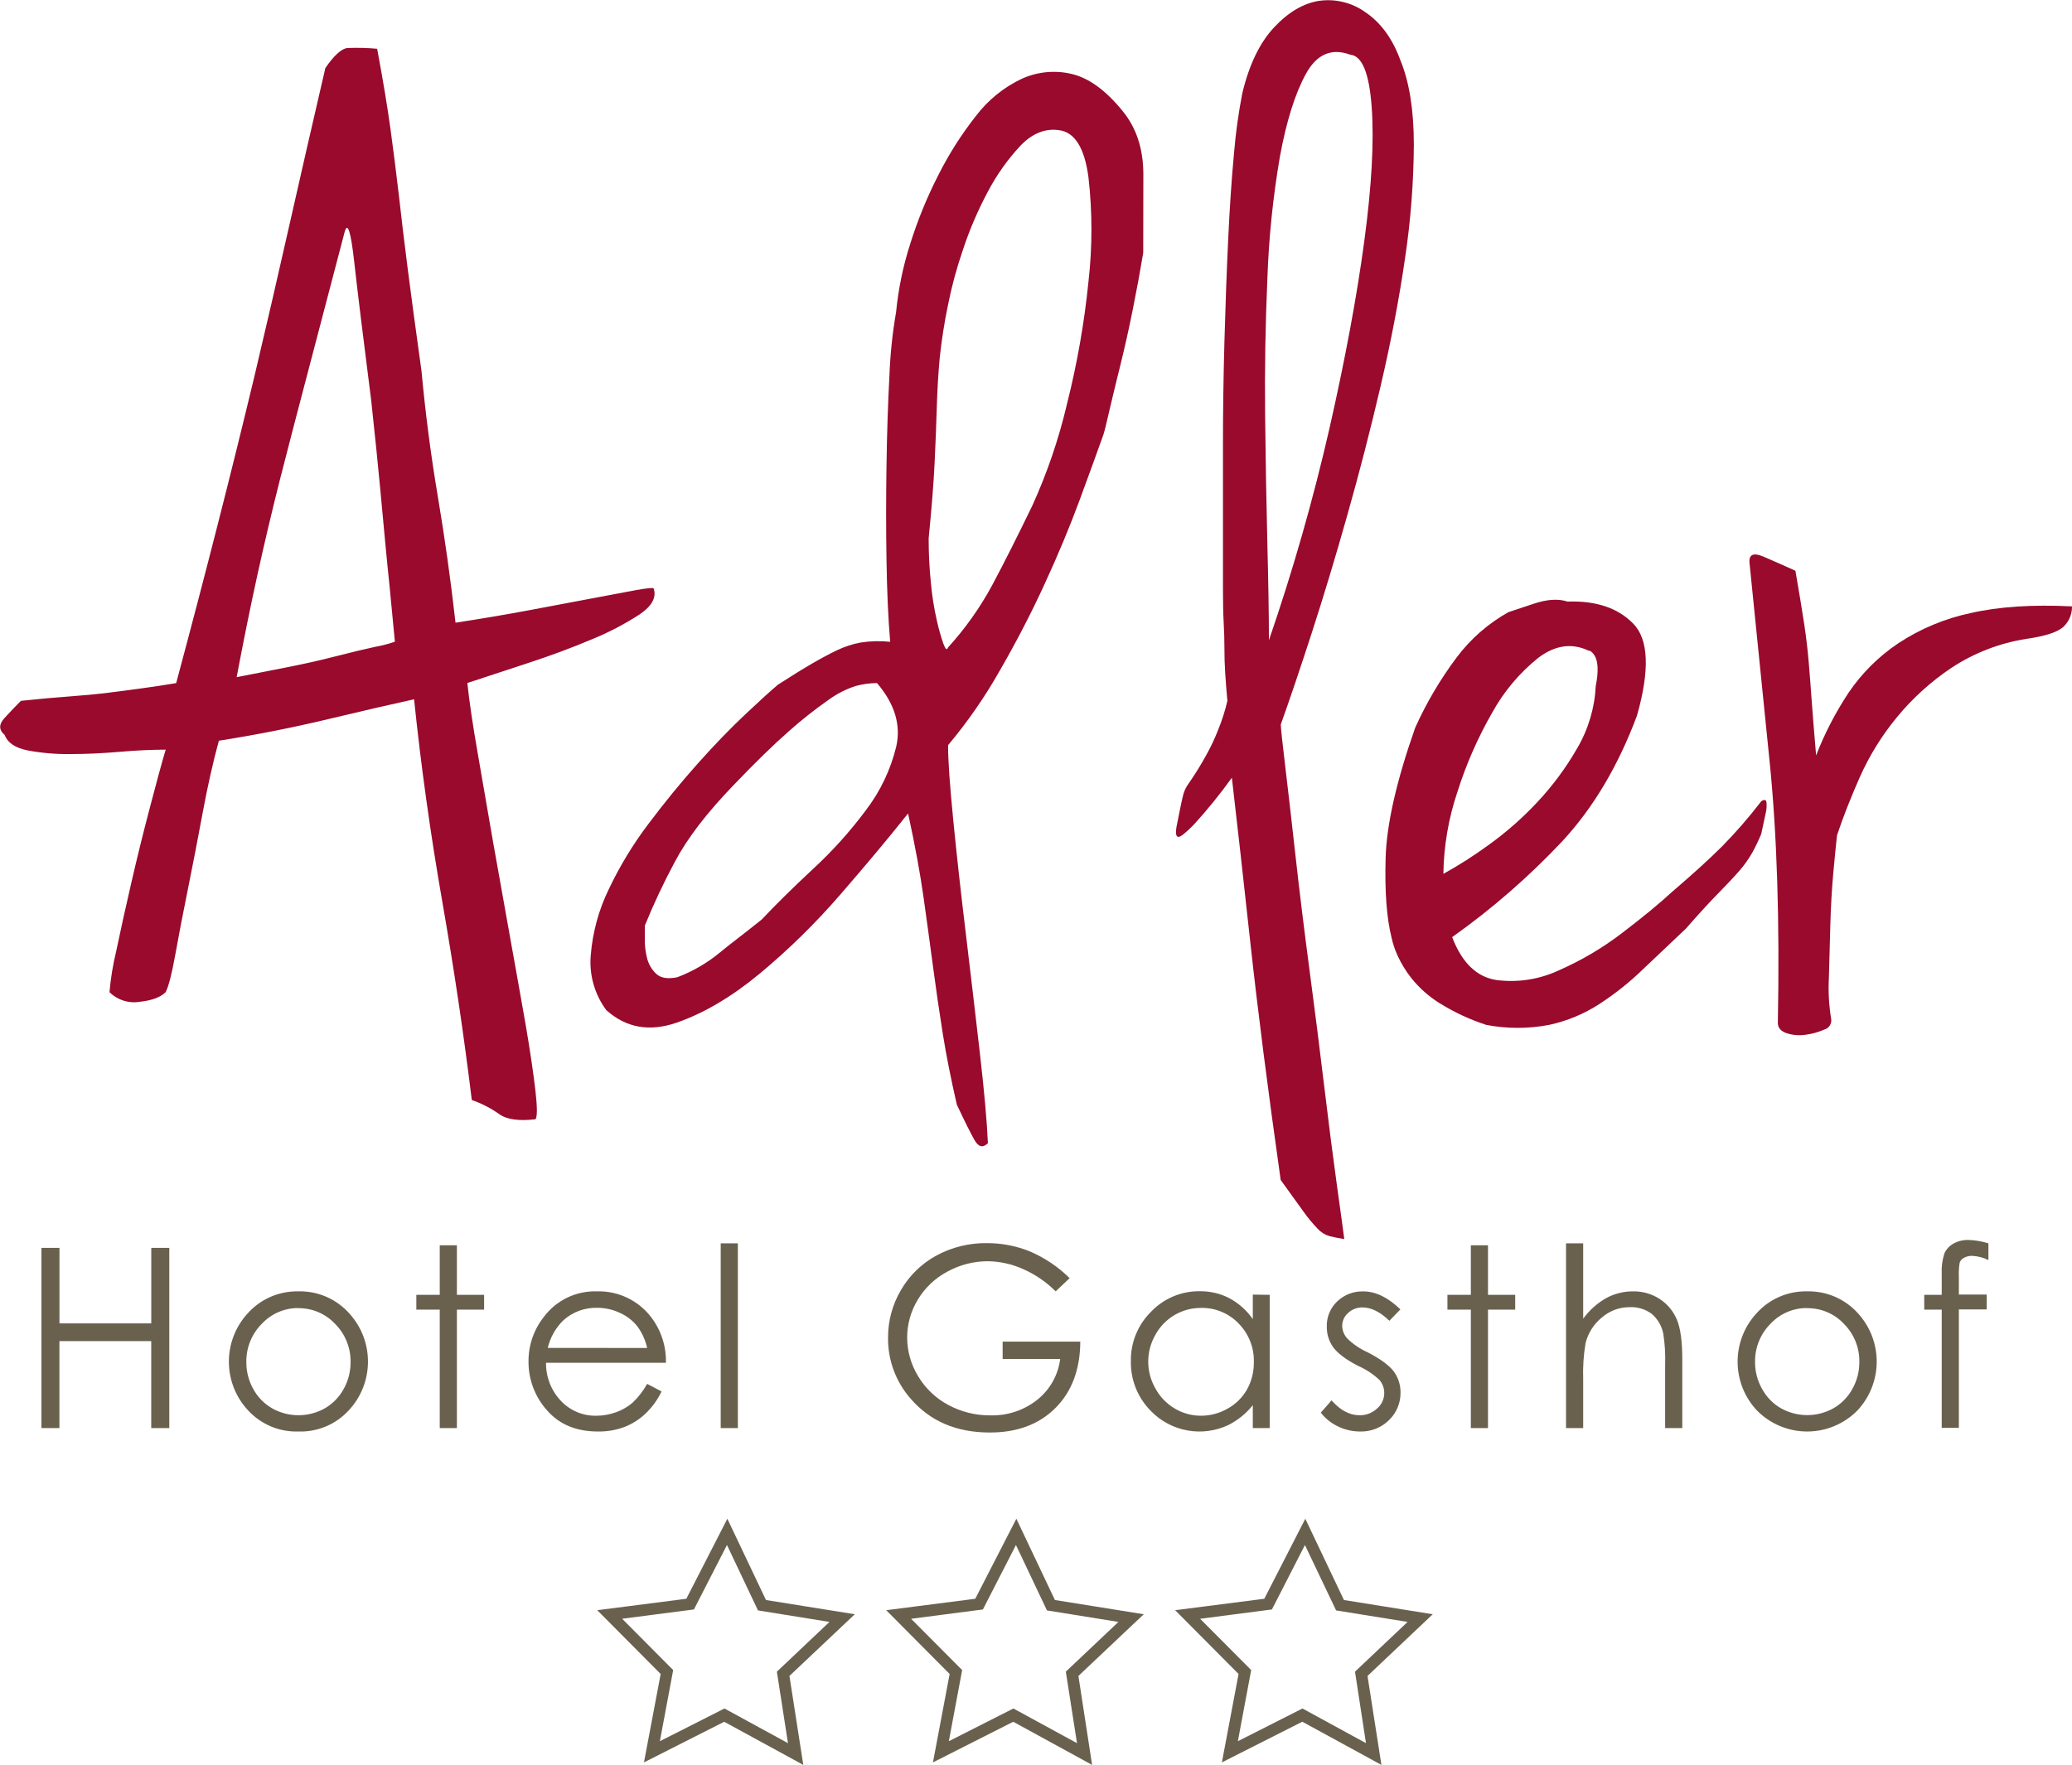
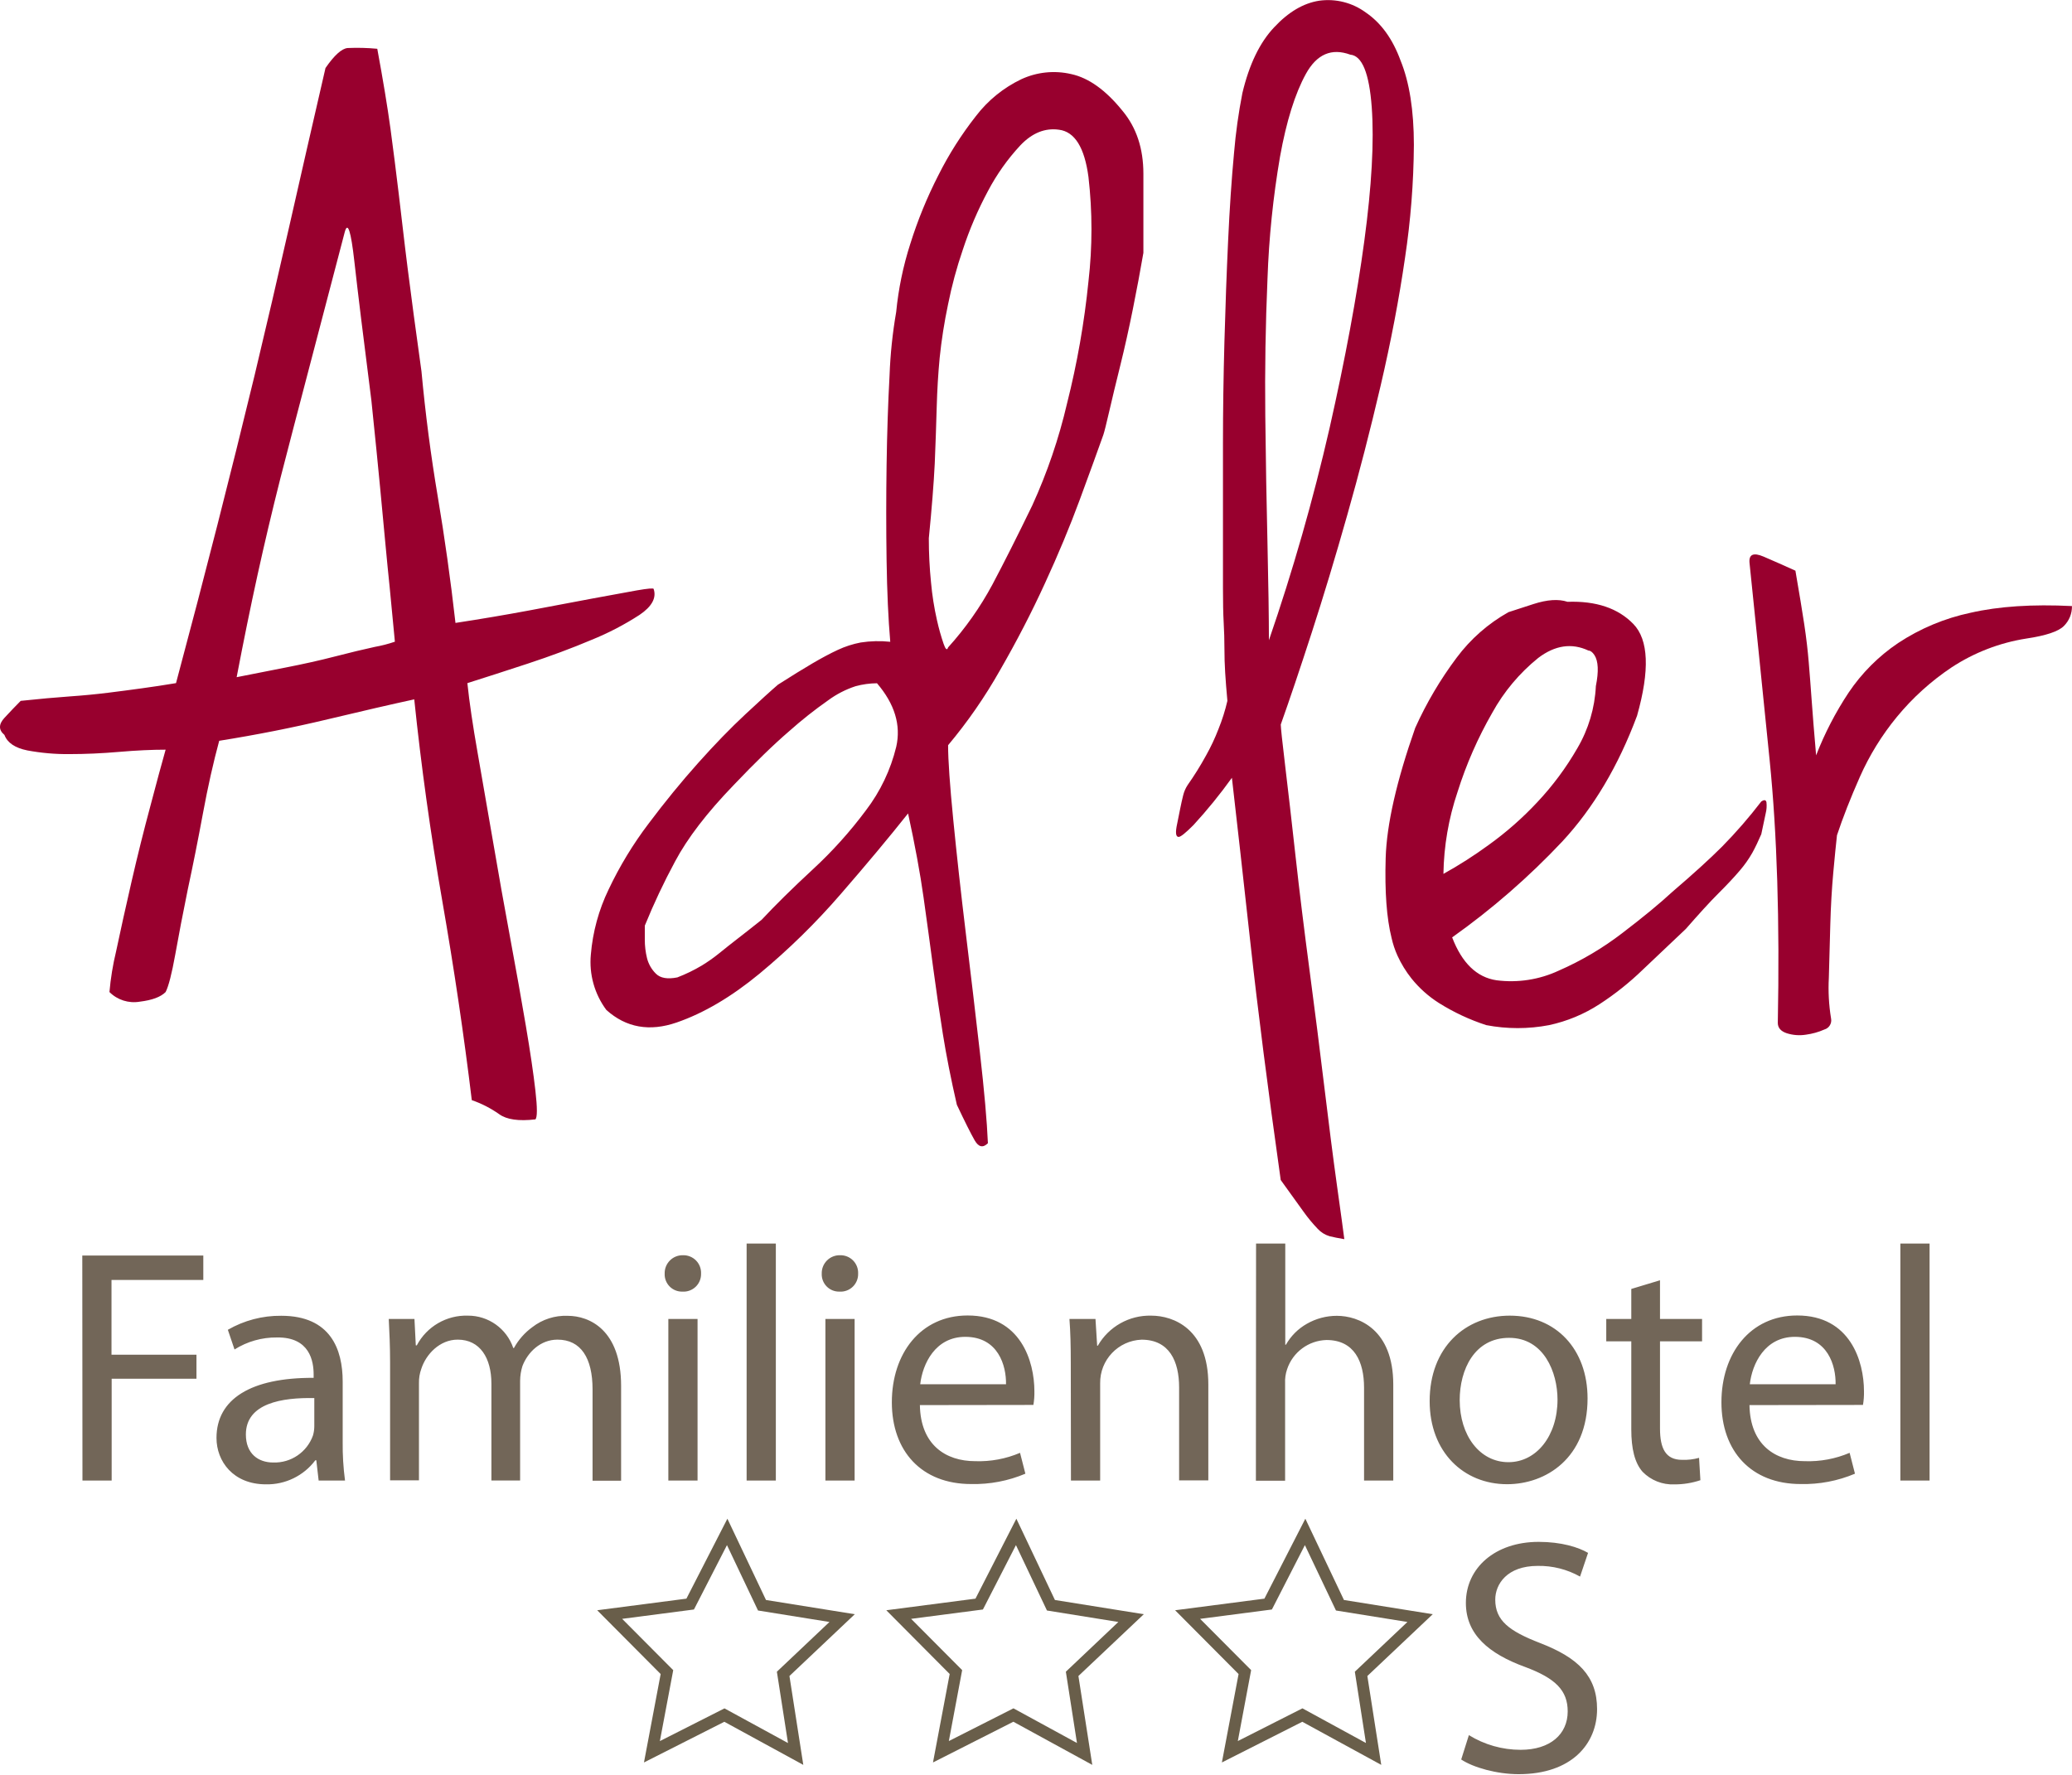
- <svg xmlns="http://www.w3.org/2000/svg" viewBox="0 0 496.53 423.02">
+ <svg xmlns="http://www.w3.org/2000/svg" id="Layer_1" data-name="Layer 1" viewBox="0 0 496.53 425.23">
  <defs>
    <style>
-       .logo-cls-1{fill: #69614e}.logo-cls-2{fill: #990a2c}
+       .cls-1{fill:#98002e}.cls-2{fill:#695e4a}.cls-3{fill:#726658}
    </style>
  </defs>
-   <path class="logo-cls-1" d="M8.22 296.9h4.32V315h22v-18.1h4.32v43.19h-4.33v-20.85h-22v20.85H8.22zM69.82 307.32a15.78 15.78 0 0 1 12.23 5.35 17.13 17.13 0 0 1-.25 23.24 15.66 15.66 0 0 1-12 5 15.7 15.7 0 0 1-12-5 17.12 17.12 0 0 1-.25-23.21 15.85 15.85 0 0 1 12.27-5.38zm0 4a11.87 11.87 0 0 0-8.82 3.81 12.7 12.7 0 0 0-3.68 9.17 13 13 0 0 0 1.68 6.45 11.89 11.89 0 0 0 4.54 4.63 12.89 12.89 0 0 0 12.55 0 12 12 0 0 0 4.54-4.63 13.06 13.06 0 0 0 1.67-6.45 12.66 12.66 0 0 0-3.69-9.17 11.9 11.9 0 0 0-8.81-3.78zM103.67 296.28h4.11v11.87h6.52v3.55h-6.52v28.39h-4.11V311.7h-5.61v-3.55h5.61zM153.37 329.49l3.46 1.82a18.45 18.45 0 0 1-3.94 5.4 15.64 15.64 0 0 1-5 3.13 17.42 17.42 0 0 1-6.32 1.07q-7.81 0-12.23-5.12a17.34 17.34 0 0 1-4.4-11.59 17.06 17.06 0 0 1 3.73-10.83 15.27 15.27 0 0 1 12.67-6.05 15.75 15.75 0 0 1 13 6.2 17.26 17.26 0 0 1 3.53 10.92h-28.73a13 13 0 0 0 3.56 9.12 11.32 11.32 0 0 0 8.5 3.57 13.84 13.84 0 0 0 4.75-.85 12.6 12.6 0 0 0 3.92-2.26 19 19 0 0 0 3.5-4.53zm0-8.6a13.66 13.66 0 0 0-2.4-5.26 11.29 11.29 0 0 0-4.16-3.17 12.74 12.74 0 0 0-5.44-1.2 11.68 11.68 0 0 0-8.08 3 13.7 13.7 0 0 0-3.74 6.61zM171 295.81h4.11v44.28H171zM254.62 304.15l-3.35 3.17a25.64 25.64 0 0 0-7.91-5.39 21.33 21.33 0 0 0-8.36-1.83 20.05 20.05 0 0 0-9.68 2.49 18.15 18.15 0 0 0-7.12 6.77 17.51 17.51 0 0 0-2.52 9 17.88 17.88 0 0 0 2.61 9.27 18.65 18.65 0 0 0 7.22 6.9 20.86 20.86 0 0 0 10.1 2.51 17.29 17.29 0 0 0 11.28-3.76 14.88 14.88 0 0 0 5.46-9.75h-13.79v-4.17h18.61q-.06 10-5.94 15.9t-15.76 5.89q-12 0-19-8.16a21.74 21.74 0 0 1-5.37-14.54 22.22 22.22 0 0 1 3.08-11.42 21.9 21.9 0 0 1 8.46-8.27 24.68 24.68 0 0 1 12.15-3 27.12 27.12 0 0 1 10.34 2 31.08 31.08 0 0 1 9.49 6.39zM302.56 308.15v31.94h-4.05v-5.49a17.73 17.73 0 0 1-5.8 4.73 16.22 16.22 0 0 1-18.62-3.33 16.48 16.48 0 0 1-4.8-12 16.23 16.23 0 0 1 4.85-11.81 15.82 15.82 0 0 1 11.66-4.9 15.05 15.05 0 0 1 7.12 1.68 16.23 16.23 0 0 1 5.59 5v-5.87zm-16.43 3.14a12.37 12.37 0 0 0-10.95 6.42 12.89 12.89 0 0 0 0 12.9 12.53 12.53 0 0 0 4.64 4.8 12.19 12.19 0 0 0 6.26 1.72 12.79 12.79 0 0 0 6.4-1.71 12 12 0 0 0 4.65-4.6 13.22 13.22 0 0 0 1.63-6.54 12.71 12.71 0 0 0-3.66-9.27 12.09 12.09 0 0 0-8.97-3.72zM333.88 311.64l-2.64 2.73q-3.3-3.19-6.45-3.2a4.88 4.88 0 0 0-3.43 1.32 4.09 4.09 0 0 0-1.43 3.08 4.6 4.6 0 0 0 1.18 3 16.64 16.64 0 0 0 4.95 3.37c3.06 1.59 5.13 3.12 6.24 4.58a8.45 8.45 0 0 1 1.61 5 9 9 0 0 1-2.76 6.66 9.45 9.45 0 0 1-6.91 2.73 12.07 12.07 0 0 1-5.28-1.2 11.42 11.42 0 0 1-4.16-3.32l2.58-2.94q3.15 3.56 6.68 3.56a6 6 0 0 0 4.21-1.59 4.88 4.88 0 0 0 1.74-3.73 4.81 4.81 0 0 0-1.15-3.14 18.15 18.15 0 0 0-5.18-3.4c-2.88-1.49-4.85-3-5.89-4.41a8.28 8.28 0 0 1-1.55-5 8 8 0 0 1 2.48-6 8.69 8.69 0 0 1 6.28-2.41q4.41-.01 8.88 4.31zM350.76 296.28h4.11v11.87h6.52v3.55h-6.52v28.39h-4.11V311.7h-5.61v-3.55h5.61zM373.57 295.81h4.11v18.06a17.47 17.47 0 0 1 5.49-4.92 13.33 13.33 0 0 1 6.49-1.63 11.3 11.3 0 0 1 6.35 1.82 10.93 10.93 0 0 1 4.1 4.89c.88 2.05 1.32 5.25 1.32 9.62v16.44h-4.11v-15.24a39.28 39.28 0 0 0-.44-7.37 8.38 8.38 0 0 0-2.77-4.77 8.2 8.2 0 0 0-5.27-1.6 10.09 10.09 0 0 0-6.68 2.47 11.57 11.57 0 0 0-3.9 6.1 42.55 42.55 0 0 0-.58 8.69v11.72h-4.11zM431.37 307.32a15.82 15.82 0 0 1 12.24 5.35 17.16 17.16 0 0 1-.25 23.24 16.9 16.9 0 0 1-24 0 17.09 17.09 0 0 1-.25-23.21 15.81 15.81 0 0 1 12.26-5.38zm0 4a11.87 11.87 0 0 0-8.81 3.78 12.66 12.66 0 0 0-3.69 9.17 12.87 12.87 0 0 0 1.69 6.45 11.87 11.87 0 0 0 4.53 4.63 12.89 12.89 0 0 0 12.55 0 11.89 11.89 0 0 0 4.54-4.63 13 13 0 0 0 1.68-6.45 12.63 12.63 0 0 0-3.7-9.17 11.88 11.88 0 0 0-8.8-3.75zM474.79 295.81v4a10.11 10.11 0 0 0-3.88-1 3.78 3.78 0 0 0-2 .48 2.08 2.08 0 0 0-1 1.12 15.37 15.37 0 0 0-.2 3.36v4.32h6.67v3.55h-6.67v28.39h-4.11V311.7h-4.19v-3.55h4.19v-5a13.79 13.79 0 0 1 .63-4.9 5 5 0 0 1 2.15-2.36A7 7 0 0 1 470 295a17.7 17.7 0 0 1 4.79.81z" transform="translate(1.71 2.2)" />
-   <g>
-     <path class="logo-cls-2" d="M38 177.48q-5 0-11.16.53t-11.84.53a51.81 51.81 0 0 1-10.1-.88q-4.44-.89-5.5-3.72-2.13-1.77 0-4.08t3.9-4.08c4.49-.47 8.38-.82 11.7-1.06s6.37-.53 9.21-.88 5.55-.71 8.15-1.07 5.32-.76 8.15-1.24q5.32-19.84 9.93-37.92t8.86-35.79Q63.5 70.09 67.58 52t8.68-37.9q3.19-4.61 5.32-4.79a53.38 53.38 0 0 1 7.09.18q2.11 11.34 3.18 19.14t2 15.77q.89 8 2.13 17.72t3.32 24.63q1.41 15.24 3.9 30t4.25 30.3q9.21-1.41 17.72-3t15.06-2.84q6.56-1.23 10.63-2c2.72-.47 4.08-.58 4.08-.35q1.06 3.19-3.37 6.2a68.11 68.11 0 0 1-11.51 6q-7.09 3-15.25 5.67t-14.53 4.78q.72 6.74 2.49 16.84t3.71 21.44q2 11.34 4.08 22.86t3.72 20.91c1.07 6.25 1.83 11.46 2.31 15.59s.47 6.44 0 6.92c-4 .47-6.91.05-8.69-1.25a26.05 26.05 0 0 0-6.55-3.36q-2.85-23.4-7.09-47.67t-6.74-48.38q-8.14 1.78-20.73 4.79t-26.05 5.14q-2.13 7.8-3.9 17.36T43.3 211q-1.77 8.7-3 15.6c-.83 4.6-1.6 7.62-2.31 9-1.18 1.19-3.25 2-6.2 2.31a8.29 8.29 0 0 1-7.26-2.31 65.54 65.54 0 0 1 1.59-9.74q1.59-7.62 3.72-16.83t4.43-17.91c1.52-5.78 2.73-10.33 3.73-13.64zm17-17.37q5.31-1.06 11.69-2.3t11.87-2.66c3.66-.94 6.86-1.71 9.57-2.3a32.43 32.43 0 0 0 4.79-1.24q-.72-7.8-1.24-12.94c-.36-3.42-.71-7-1.07-10.81s-.77-8.2-1.24-13.29-1.18-12-2.12-20.73q-2.85-22.33-4.08-33.32t-2.3-7.08q-5 19.13-8.69 33.13t-6.73 25.88q-3 11.86-5.49 23.21T55 160.11zM272.25 58.4q-1.06 6.38-2.48 13.47t-3 13.46q-1.59 6.39-2.66 11c-.7 3.08-1.18 5-1.41 5.67q-2.13 6-5.67 15.6t-8.33 20q-4.78 10.45-10.81 20.91a118.23 118.23 0 0 1-12.41 17.9q0 5.31 1.24 17.9t3 27.11q1.75 14.58 3.36 28.58t1.95 21.8q-1.77 1.77-3.19-.71t-4.25-8.51q-2.13-9.23-3.37-17t-2.3-15.77q-1.06-8-2.3-16.84t-3.72-20.2q-6.75 8.5-16.13 19.32a165.17 165.17 0 0 1-19.49 19.13q-10.11 8.34-19.85 11.7t-16.84-3a19.24 19.24 0 0 1-3.72-13.29 44.08 44.08 0 0 1 4.26-15.6 89.35 89.35 0 0 1 9.56-15.77q5.85-7.78 11.88-14.53T176.91 169q5.31-5 7.8-7.09 4.95-3.19 8.32-5.14t6-3.19a22.56 22.56 0 0 1 5.49-1.77 27.18 27.18 0 0 1 7.09-.18q-.7-8.15-.88-19.49t0-22.86q.17-11.52.7-21.44a114.83 114.83 0 0 1 1.6-15.25 78 78 0 0 1 3.37-16.3 104.58 104.58 0 0 1 6.73-16.48 83.42 83.42 0 0 1 9-14.18A29.85 29.85 0 0 1 243 16.75a18.49 18.49 0 0 1 12.05-1.24q6.19 1.43 12.23 8.86 4.95 6 5 15.07zM174.07 186q-9.57 9.91-14 18.25a158.48 158.48 0 0 0-7.26 15.42V223a17.84 17.84 0 0 0 .53 4.42 7.77 7.77 0 0 0 2.13 3.72q1.59 1.61 5.13.89a36 36 0 0 0 10.11-5.85q1.93-1.59 4.25-3.37c1.53-1.17 3.48-2.71 5.85-4.6q5-5.31 12.22-12.05A101.43 101.43 0 0 0 205.79 192a41.12 41.12 0 0 0 7.27-15.24q1.77-7.78-4.61-15.24a20.05 20.05 0 0 0-5.14.71 23.29 23.29 0 0 0-6.55 3.37 104 104 0 0 0-9.4 7.44q-5.49 4.8-13.29 12.96zm51.39-33a75.41 75.41 0 0 0 10.63-15q4.26-8 9.58-19A131.49 131.49 0 0 0 254 94.55a203.55 203.55 0 0 0 5.13-29.24 110.47 110.47 0 0 0 0-25q-1.41-10.63-7.08-11.31c-3.32-.47-6.38.77-9.22 3.72a50.58 50.58 0 0 0-7.8 11 87.59 87.59 0 0 0-6 14 100.57 100.57 0 0 0-3.55 13.11 128.84 128.84 0 0 0-2 12.76q-.52 5.67-.7 11.87t-.53 13.47q-.36 7.27-1.42 17.9a105.08 105.08 0 0 0 .53 10.63 67.19 67.19 0 0 0 1.42 9 50.89 50.89 0 0 0 1.59 5.67c.5 1.31.85 1.6 1.09.87zM305.21 171.45c0 .71.35 4 1.06 9.93s1.53 13.11 2.48 21.62 2.07 17.66 3.37 27.47 2.48 19.13 3.54 28 2.07 16.65 3 23.39 1.53 11 1.77 12.93c-1.42-.23-2.61-.47-3.55-.71a6.19 6.19 0 0 1-2.83-1.77 36.24 36.24 0 0 1-3.37-4.07q-1.95-2.67-5.49-7.62-4.62-32.62-7.27-56.89t-4.43-39.52a123.1 123.1 0 0 1-9.21 11.35q-2.83 2.83-3.55 2.83c-.71 0-.82-1.06-.35-3.19.24-1.18.47-2.36.71-3.54s.47-2.25.7-3.19a8 8 0 0 1 1.07-2.48 76.34 76.34 0 0 0 4.43-7.09 49.61 49.61 0 0 0 3-6.38 45.1 45.1 0 0 0 2.13-6.74q-.36-3.89-.53-6.73c-.13-1.89-.18-3.84-.18-5.85s-.06-4.07-.18-6.2-.17-4.84-.17-8.15v-34.91q0-11.5.35-24.28t.89-24.27q.53-11.52 1.41-20.92A132.85 132.85 0 0 1 296 20.12q2.47-10.28 7.62-15.77T314.42-2A15.32 15.32 0 0 1 325.59.8q5.49 3.74 8.32 11.52 3.19 7.8 3.19 20.2a191.48 191.48 0 0 1-2.1 27.12q-2.13 14.7-5.85 30.65t-8 31q-4.25 15.06-8.5 28.17t-7.44 21.99zm-2.84-20.19a494.88 494.88 0 0 0 14.53-50.87q5.67-25 8.33-44.83T327 23.49q-.88-12.22-5.14-12.58-6.74-2.49-10.63 4.6T305 35.36a217.75 217.75 0 0 0-3 29.24q-.72 16.49-.54 32.78t.54 30.84q.37 14.54.37 23.04zM359.78 144.52c.71-.23 2.71-.89 6-2s6-1.24 8.14-.53q10.28-.36 15.78 5.31t.88 22q-6.74 18.07-17.89 30.12a176.41 176.41 0 0 1-26.41 23q3.54 9.22 10.63 10.28a27.09 27.09 0 0 0 14.89-2.3 73.25 73.25 0 0 0 15.24-9q7.44-5.67 12.05-9.93 7.44-6.37 11.87-10.8a116 116 0 0 0 9.39-10.82c.71-.47 1.12-.4 1.25.18a7.74 7.74 0 0 1-.18 2.66c-.24 1.18-.6 2.84-1.07 5a47.56 47.56 0 0 1-2.12 4.43 27 27 0 0 1-3 4.26q-2 2.3-5.14 5.49t-7.8 8.51q-5.32 5-10.28 9.74a68.8 68.8 0 0 1-10.45 8.33 36.13 36.13 0 0 1-12.05 5 40 40 0 0 1-15.06 0 50.9 50.9 0 0 1-11.35-5.31 27.19 27.19 0 0 1-6.56-5.85 26.9 26.9 0 0 1-3.36-5.49 21.54 21.54 0 0 1-1.42-4.26q-1.77-7.08-1.42-19.13t7.09-31.2a89 89 0 0 1 9.93-16.83 39.69 39.69 0 0 1 12.42-10.86zm-15.6 62.73a103.21 103.21 0 0 0 10.82-6.91 79.08 79.08 0 0 0 11.69-10.28 69.35 69.35 0 0 0 9.57-12.94 32.55 32.55 0 0 0 4.43-14.88q1.06-5.31-.36-7.44c-.47-.71-.94-1.07-1.41-1.07q-6-2.82-12.05 1.78a44.27 44.27 0 0 0-11 13.11 96.19 96.19 0 0 0-8.33 19 64.21 64.21 0 0 0-3.36 19.63z" transform="translate(1.71 2.2)" />
-     <path class="logo-cls-2" d="M417.55 132.83q-.35-3.2 3.37-1.6c2.48 1.06 5 2.19 7.62 3.37.94 5.44 1.65 9.74 2.13 12.93s.82 6.2 1.06 9 .47 5.91.71 9.21.59 7.69 1.06 13.12a79 79 0 0 1 7.8-15.06 43.84 43.84 0 0 1 11.87-11.8 50.48 50.48 0 0 1 17.37-7.26q10.09-2.31 24.28-1.6a6.54 6.54 0 0 1-1.95 4.79q-2 2-9 3a45.4 45.4 0 0 0-17.9 6.91 60.53 60.53 0 0 0-13.11 11.87A62.65 62.65 0 0 0 444 184q-3.37 7.62-5.49 14-.36 3.18-.89 9t-.71 12.4l-.35 12.76a44.94 44.94 0 0 0 .53 9.74 2.28 2.28 0 0 1-1.6 2.66 16.41 16.41 0 0 1-4.43 1.24 10 10 0 0 1-4.6-.35c-1.42-.48-2.13-1.3-2.13-2.48q.7-36.5-2-62.91t-4.78-47.23z" transform="translate(1.71 2.2)" />
-   </g>
-   <g>
-     <path class="logo-cls-1" d="M171.84 410.48l-19.23 9.74 4-21.19-15.2-15.29 21.35-2.74 9.83-19.18 9.26 19.48 21.28 3.41-15.66 14.79 3.32 21.32-18.95-10.34zm15.28 5.13l-2.66-17.14 12.6-11.92-17.13-2.76-7.43-15.67-7.58 14.78-.34.66-17.2 2.23 12.23 12.3-3.19 17.05 15.48-7.84 15.22 8.31zM241.1 410.48l-19.24 9.74 4-21.19-15.2-15.29L232 381l9.85-19.18 9.24 19.48 21.29 3.41-15.66 14.79 3.28 21.32-18.9-10.34zm15.28 5.13l-2.68-17.14 12.61-11.92-17.13-2.76-7.43-15.67-7.58 14.78-.34.66-17.2 2.24 12.23 12.29-3.19 17.05 15.47-7.84 15.24 8.31zM310.35 410.48l-19.25 9.74 4-21.19-15.2-15.29 21.36-2.74 9.83-19.18 9.26 19.48 21.28 3.41L326 399.5l3.33 21.32-18.94-10.34zm15.28 5.13L323 398.47l12.6-11.92-17.13-2.76-7.47-15.67-7.57 14.78-.34.66-17.2 2.24 12.23 12.29-3.19 17.05 15.48-7.84 15.23 8.31z" transform="translate(1.71 2.2)" />
-   </g>
+   <path class="cls-1" d="M39.69 179.68q-5 0-11.16.53t-11.87.53a52 52 0 01-10.1-.88c-2.95-.59-4.79-1.83-5.5-3.72q-2.12-1.77 0-4.08c1.42-1.54 2.72-2.89 3.9-4.08q6.74-.71 11.7-1.06c3.31-.23 6.38-.53 9.21-.88s5.55-.71 8.15-1.07 5.32-.76 8.16-1.24q5.31-19.84 9.92-37.92T61 90q4.24-17.72 8.33-35.79T78 16.3q3.19-4.61 5.32-4.79a51.67 51.67 0 017.09.18Q92.5 23 93.57 30.83c.71 5.19 1.35 10.45 2 15.77s1.29 11.22 2.12 17.72S99.59 79 101 89q1.41 15.24 3.9 30t4.25 30.3q9.21-1.41 17.72-3l15.06-2.84q6.56-1.23 10.64-1.95c2.71-.47 4.07-.58 4.07-.35q1.07 3.19-3.36 6.2a68 68 0 01-11.52 6q-7.1 3-15.24 5.68T112 163.73q.7 6.74 2.48 16.84T118.2 202q1.93 11.34 4.07 22.86t3.73 20.92q1.59 9.38 2.3 15.59t0 6.92q-6 .7-8.68-1.25a26.13 26.13 0 00-6.56-3.36q-2.83-23.4-7.06-47.68t-6.73-48.38q-8.16 1.77-20.74 4.78t-26 5.15q-2.12 7.8-3.89 17.36T45 213.17q-1.77 8.7-3 15.6c-.83 4.6-1.6 7.62-2.31 9-1.18 1.19-3.25 1.95-6.2 2.31a8.29 8.29 0 01-7.26-2.31 65.54 65.54 0 011.59-9.74q1.61-7.62 3.73-16.84T36 193.32q2.28-8.67 3.69-13.64zm17-17.37Q62 161.25 68.4 160c4.26-.83 8.21-1.71 11.88-2.66s6.85-1.71 9.56-2.3a32.43 32.43 0 004.79-1.24q-.72-7.8-1.24-12.94c-.35-3.42-.71-7-1.06-10.81s-.78-8.2-1.25-13.29S89.9 104.78 89 96q-2.85-22.33-4.08-33.32t-2.3-7.08q-5 19.13-8.68 33.13T67.2 114.6q-3 11.88-5.49 23.22t-5 24.49zM274 60.6q-1.1 6.4-2.52 13.47t-3 13.46q-1.59 6.39-2.65 11c-.71 3.07-1.19 5-1.42 5.67q-2.13 6-5.67 15.6t-8.33 20q-4.78 10.45-10.81 20.91a119 119 0 01-12.4 17.9q0 5.31 1.24 17.9t3 27.11q1.77 14.53 3.37 28.53t1.93 21.85q-1.77 1.77-3.18-.7t-4.26-8.51q-2.12-9.23-3.36-17T223.63 232q-1.06-8-2.3-16.84t-3.72-20.2q-6.75 8.51-16.13 19.32A164.41 164.41 0 01182 233.37q-10.11 8.34-19.85 11.7t-16.84-3a19.24 19.24 0 01-3.72-13.29 44.3 44.3 0 014.26-15.6 89.42 89.42 0 019.57-15.77q5.84-7.78 11.87-14.53t11.34-11.69c3.55-3.31 6.14-5.67 7.8-7.09q5-3.19 8.33-5.14t6-3.19a23.1 23.1 0 015.5-1.78 27.58 27.58 0 017.08-.17q-.71-8.15-.88-19.5t0-22.85q.17-11.52.71-21.45a113.47 113.47 0 011.59-15.24 78 78 0 013.37-16.3A104.58 104.58 0 01224.87 42a83.42 83.42 0 019-14.18A29.93 29.93 0 01244.72 19a18.49 18.49 0 0112-1.24Q263 19.13 269 26.57q5 6 5 15.07zm-98.21 127.59q-9.57 9.92-14 18.25a156.4 156.4 0 00-7.27 15.42v3.36a18.34 18.34 0 00.53 4.43 7.94 7.94 0 002.13 3.72q1.59 1.6 5.14.89a38.19 38.19 0 005.85-2.84 39.19 39.19 0 004.25-3c1.3-1.06 2.71-2.18 4.25-3.37s3.48-2.71 5.85-4.6q4.95-5.31 12.23-12.05a102.63 102.63 0 0012.76-14.18 41.09 41.09 0 007.26-15.22q1.77-7.78-4.61-15.24a20.11 20.11 0 00-5.14.71 23.29 23.29 0 00-6.55 3.37 102.7 102.7 0 00-9.39 7.44q-5.5 4.72-13.29 12.91zm51.39-33a76.24 76.24 0 0010.63-15.07q4.24-8 9.57-19a130 130 0 008.33-24.45 202.18 202.18 0 005.13-29.24 109.31 109.31 0 000-25q-1.41-10.64-7.08-11.34-5-.7-9.22 3.72a50.92 50.92 0 00-7.8 11 87.59 87.59 0 00-6 14A102 102 0 00227.18 73a123.17 123.17 0 00-2 12.76q-.54 5.67-.71 11.87T224 111.1q-.36 7.28-1.42 17.9a105.08 105.08 0 00.53 10.63 68.83 68.83 0 001.42 9 53.19 53.19 0 001.59 5.67c.46 1.34.82 1.63 1.06.93zM306.92 173.65c0 .71.35 4 1.06 9.93s1.54 13.11 2.48 21.62 2.07 17.66 3.37 27.47 2.48 19.13 3.55 28 2.06 16.66 3 23.4 1.53 11 1.77 12.93c-1.42-.24-2.6-.47-3.54-.71a6.3 6.3 0 01-2.84-1.77 37.18 37.18 0 01-3.37-4.07q-1.95-2.67-5.49-7.63-4.6-32.61-7.27-56.88t-4.43-39.52a121.14 121.14 0 01-9.21 11.33c-1.89 1.9-3.07 2.84-3.55 2.84-.71 0-.82-1.06-.35-3.19.24-1.18.48-2.36.71-3.54s.48-2.25.71-3.19a8 8 0 011.06-2.48 74.28 74.28 0 004.42-7.09 48.3 48.3 0 003-6.38 45.1 45.1 0 002.13-6.74c-.24-2.59-.41-4.84-.53-6.73s-.18-3.84-.18-5.85-.06-4.07-.18-6.2-.17-4.84-.17-8.15v-34.91q0-11.51.35-24.28t.89-24.28q.53-11.51 1.41-20.91a132.36 132.36 0 012-14.35q2.45-10.32 7.61-15.77c3.41-3.66 7-5.79 10.8-6.38A15.28 15.28 0 01327.3 3q5.49 3.74 8.33 11.52 3.18 7.8 3.19 20.2a190.11 190.11 0 01-2.13 27.12q-2.13 14.7-5.85 30.65t-8 31q-4.26 15.06-8.51 28.17t-7.41 21.99zm-2.84-20.2a496.64 496.64 0 0014.54-50.86q5.65-25 8.32-44.83t1.78-32.07q-.9-12.23-5.14-12.59-6.74-2.47-10.64 4.61t-6.2 19.85a217.75 217.75 0 00-3 29.24q-.71 16.49-.53 32.78t.53 30.84q.33 14.58.34 23.03zM361.49 146.72c.71-.23 2.71-.89 6-1.95s6-1.24 8.15-.53q10.27-.36 15.77 5.31t.89 22q-6.74 18.08-17.9 30.12a176.41 176.41 0 01-26.41 23q3.54 9.23 10.64 10.28a27.07 27.07 0 0014.88-2.3 73 73 0 0015.24-9q7.44-5.67 12.05-9.93 7.44-6.37 11.87-10.8a116 116 0 009.4-10.82c.71-.47 1.11-.4 1.24.18a7.49 7.49 0 01-.18 2.66q-.36 1.77-1.06 5-1.07 2.49-2.13 4.43a27 27 0 01-3 4.26c-1.3 1.53-3 3.36-5.14 5.49s-4.73 5-7.8 8.51q-5.31 5-10.28 9.74a68.8 68.8 0 01-10.45 8.33 36.13 36.13 0 01-12.05 5 40 40 0 01-15.06 0 50.9 50.9 0 01-11.35-5.31 26.93 26.93 0 01-6.55-5.85 26.55 26.55 0 01-3.37-5.49 22 22 0 01-1.42-4.26q-1.77-7.08-1.41-19.14t7.08-31.19a89 89 0 019.93-16.83 39.69 39.69 0 0112.42-10.91zm-15.59 62.73a103.2 103.2 0 0010.81-6.91 79.08 79.08 0 0011.69-10.28 69.35 69.35 0 009.6-12.94 32.43 32.43 0 004.43-14.88c.71-3.54.59-6-.35-7.44-.48-.71-.95-1.07-1.42-1.07q-6-2.82-12.05 1.77a44.45 44.45 0 00-11 13.12 95.93 95.93 0 00-8.33 19 64.44 64.44 0 00-3.38 19.63z" />
+   <path class="cls-1" d="M419.26 135q-.35-3.18 3.37-1.59c2.49 1.06 5 2.19 7.62 3.37.94 5.44 1.65 9.74 2.13 12.93s.83 6.2 1.06 9 .48 5.91.71 9.21.59 7.69 1.06 13.12A79 79 0 01443 166a43.7 43.7 0 0111.87-11.88 50.46 50.46 0 0117.37-7.26q10.1-2.31 24.28-1.6a6.54 6.54 0 01-1.95 4.79q-1.95 1.95-9 3a45.46 45.46 0 00-17.9 6.91 60.53 60.53 0 00-13.11 11.87 62.44 62.44 0 00-8.86 14.36q-3.37 7.62-5.49 14-.36 3.18-.89 9t-.71 12.4l-.35 12.76a44.94 44.94 0 00.53 9.74 2.28 2.28 0 01-1.6 2.66 16.3 16.3 0 01-4.43 1.24 10 10 0 01-4.6-.35c-1.42-.48-2.13-1.3-2.13-2.48q.71-36.51-1.95-62.91T419.26 135z" />
+   <path class="cls-2" d="M173.56 412.68l-19.24 9.74 4-21.19-15.21-15.29 21.38-2.78 9.82-19.16 9.25 19.48 21.28 3.41-15.66 14.81 3.32 21.3-18.94-10.34zm15.28 5.13l-2.67-17.14 12.6-11.92-17.12-2.75-7.44-15.67-7.58 14.78-.34.65-17.2 2.24 12.24 12.3-3.2 17 15.48-7.84 15.23 8.31zM242.82 412.67l-19.24 9.75 4-21.2-15.19-15.28 21.37-2.78 9.8-19.16 9.24 19.48 21.3 3.41-15.67 14.81 3.32 21.3-18.93-10.35zm15.27 5.14l-2.67-17.14L268 388.75 250.89 386l-7.43-15.67-7.58 14.78-.34.65-17.2 2.24 12.23 12.29-3.19 17 15.48-7.84 15.23 8.31zM312.06 412.68l-19.25 9.74 4-21.19-15.21-15.29 21.4-2.78 9.81-19.16 9.25 19.48 21.28 3.41-15.67 14.81L331 423l-18.94-10.34zm15.28 5.13l-2.67-17.14 12.6-11.92-17.12-2.75-7.45-15.67-7.57 14.78-.34.65-17.2 2.24 12.23 12.29-3.19 17 15.48-7.84 15.23 8.31z" />
+   <path class="cls-3" d="M19.72 300.93h29v5.84h-22v17.92h20.36v5.76H26.76v24.4h-7zM82.12 345.57a65 65 0 00.56 9.28h-6.32L75.8 350h-.24a14.42 14.42 0 01-11.84 5.76c-7.84 0-11.84-5.52-11.84-11.12 0-9.36 8.32-14.48 23.28-14.4v-.8c0-3.12-.88-9-8.8-8.88a18.66 18.66 0 00-10.16 2.88l-1.6-4.72a25.07 25.07 0 0112.8-3.36c11.84 0 14.72 8.08 14.72 15.76zm-6.8-10.48c-7.68-.16-16.4 1.2-16.4 8.72 0 4.64 3 6.72 6.56 6.72a9.77 9.77 0 009.52-6.48 8 8 0 00.32-2.24zM93.48 326.61c0-4.08-.16-7.28-.32-10.48h6.16l.32 6.32h.24a13.38 13.38 0 0112.24-7.12 11.42 11.42 0 0110.88 7.76h.16a15.28 15.28 0 014.4-5 13 13 0 018.48-2.72c5.2 0 12.8 3.36 12.8 16.8v22.72H142V333c0-7.52-2.8-11.92-8.4-11.92-4.08 0-7.12 3-8.4 6.32a12 12 0 00-.56 3.52v23.92h-6.88v-23.2c0-6.16-2.72-10.56-8.08-10.56-4.32 0-7.6 3.52-8.72 7a9.41 9.41 0 00-.56 3.44v23.28h-6.92zM168 305.25a4.2 4.2 0 01-4.48 4.32 4.14 4.14 0 01-4.24-4.32 4.29 4.29 0 014.4-4.4 4.22 4.22 0 014.32 4.4zm-7.84 49.6v-38.72h7v38.72zM178.92 298.05h7v56.8h-7zM205.64 305.25a4.2 4.2 0 01-4.48 4.32 4.14 4.14 0 01-4.24-4.32 4.29 4.29 0 014.4-4.4 4.22 4.22 0 014.32 4.4zm-7.84 49.6v-38.72h7v38.72zM220.44 336.77c.16 9.52 6.16 13.44 13.28 13.44a25.18 25.18 0 0010.72-2l1.28 5a31.54 31.54 0 01-13 2.48c-11.92 0-19-7.92-19-19.6s6.88-20.8 18.16-20.8c12.72 0 16 11 16 18.16a17.16 17.16 0 01-.24 3.28zm20.64-5c.08-4.4-1.84-11.36-9.76-11.36-7.2 0-10.24 6.48-10.8 11.36zM256.6 326.61c0-4.08-.08-7.28-.32-10.48h6.24l.4 6.4h.16a14.34 14.34 0 0112.8-7.2c5.36 0 13.68 3.2 13.68 16.48v23h-7v-22.28c0-6.24-2.32-11.44-9-11.44a10.32 10.32 0 00-9.92 10.48v23.28h-7zM301 298.05h7v24.24h.16a13.26 13.26 0 015-5 14.43 14.43 0 017.2-1.92c5.2 0 13.52 3.2 13.52 16.48v23h-7v-22.24c0-6.24-2.32-11.44-9-11.44a10.23 10.23 0 00-9.44 7 9 9 0 00-.48 3.36v23.36h-7zM380.44 335.17c0 14.32-10 20.56-19.28 20.56-10.4 0-18.56-7.68-18.56-19.92 0-12.88 8.56-20.48 19.2-20.48 11.12 0 18.64 8.08 18.64 19.84zm-30.64.4c0 8.48 4.8 14.88 11.68 14.88 6.72 0 11.76-6.32 11.76-15 0-6.56-3.28-14.8-11.6-14.8s-11.84 7.64-11.84 14.92zM397.8 306.85v9.28h10.08v5.36H397.8v20.88c0 4.8 1.36 7.52 5.28 7.52a13.14 13.14 0 004.08-.48l.32 5.36a19.19 19.19 0 01-6.24 1 10 10 0 01-7.6-3c-1.92-2.16-2.72-5.6-2.72-10.16v-21.12h-6v-5.36h6v-7.2zM419.24 336.77c.16 9.52 6.16 13.44 13.28 13.44a25.18 25.18 0 0010.72-2l1.28 5a31.54 31.54 0 01-13 2.48c-11.92 0-19-7.92-19-19.6s6.88-20.8 18.16-20.8c12.72 0 16 11 16 18.16a17.16 17.16 0 01-.24 3.28zm20.64-5c.08-4.4-1.84-11.36-9.76-11.36-7.2 0-10.24 6.48-10.8 11.36zM455.4 298.05h7v56.8h-7zM352 415.87a23.6 23.6 0 0012.4 3.52c7.12 0 11.28-3.76 11.28-9.2 0-5-2.88-7.92-10.16-10.64-8.8-3.2-14.24-7.84-14.24-15.36 0-8.4 7-14.64 17.44-14.64 5.44 0 9.52 1.28 11.84 2.64l-1.92 5.68a20 20 0 00-10.16-2.56c-7.36 0-10.16 4.4-10.16 8.08 0 5 3.28 7.52 10.72 10.4 9.12 3.52 13.68 7.92 13.68 15.84 0 8.32-6.08 15.6-18.8 15.6-5.2 0-10.88-1.6-13.76-3.52z" />
</svg>
